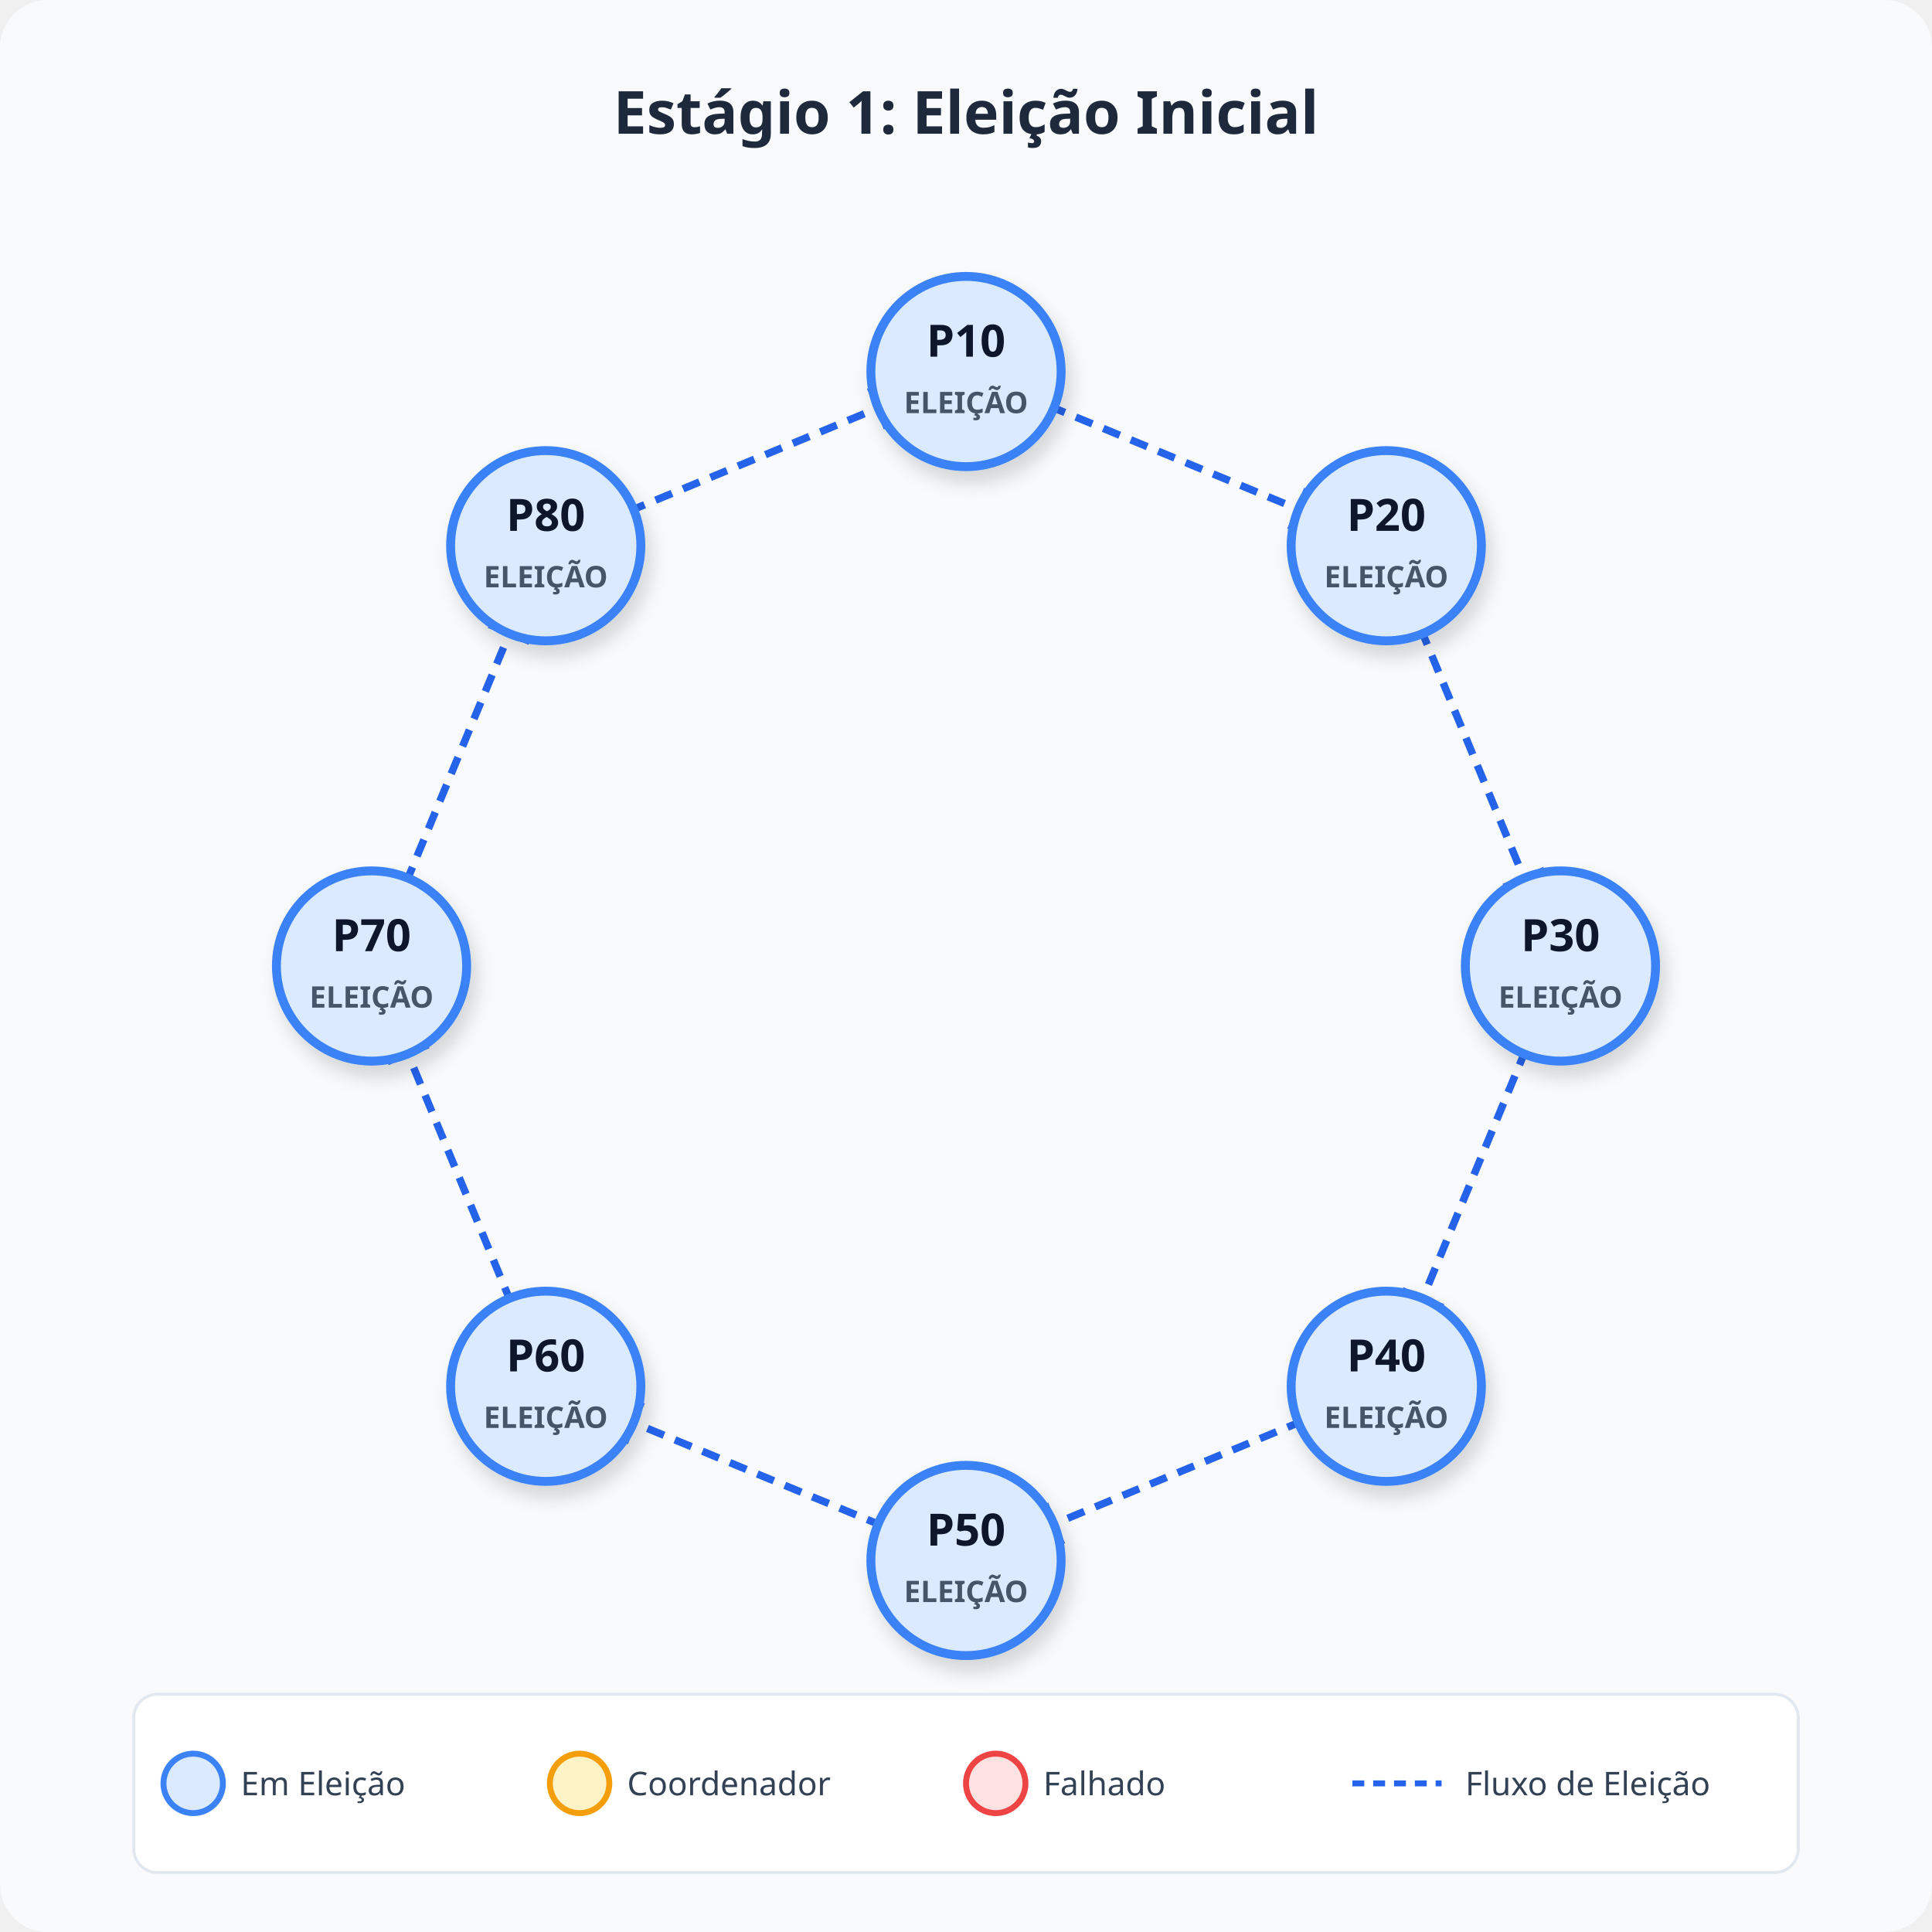
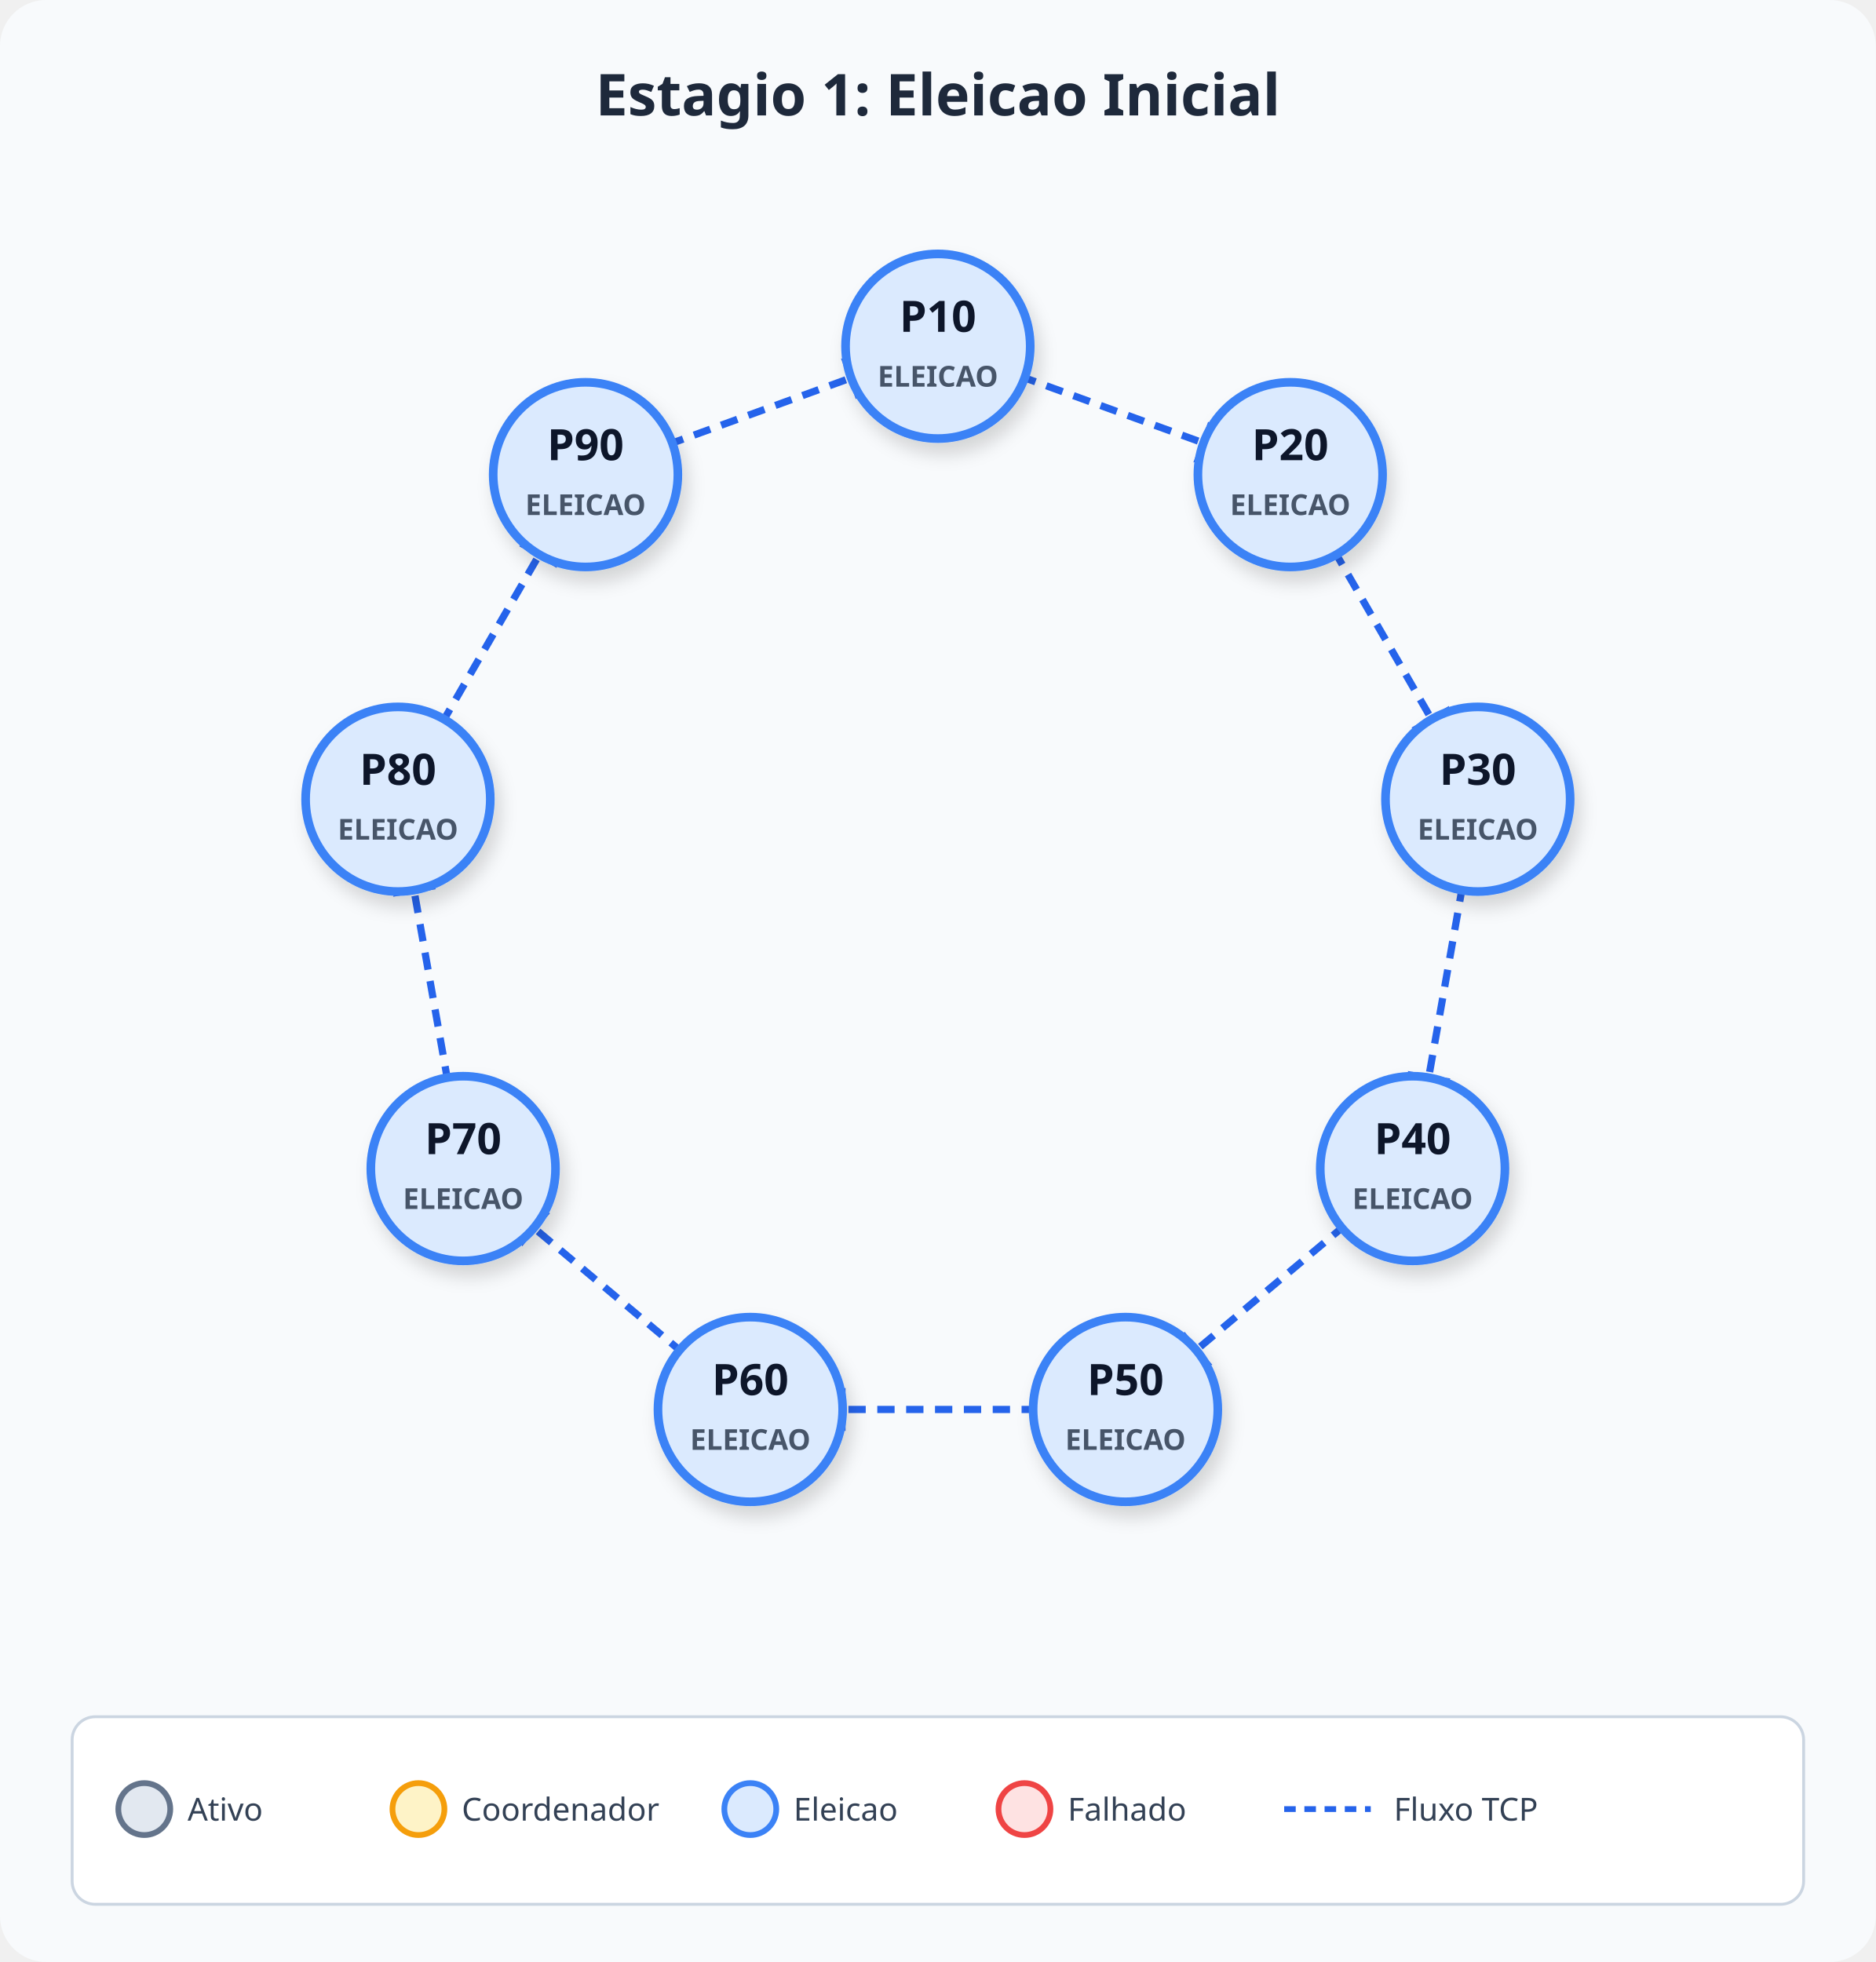
- <svg xmlns="http://www.w3.org/2000/svg" viewBox="0 0 650 650" width="100%" height="100%">
+ <svg xmlns="http://www.w3.org/2000/svg" viewBox="0 0 650 680" width="100%" height="100%">
  <defs>
    <marker id="arrow" viewBox="0 0 10 10" refX="22" refY="5" markerWidth="6" markerHeight="6" orient="auto-start-reverse">
      <path d="M 0 0 L 10 5 L 0 10 z" fill="#4B5563" />
    </marker>
    <marker id="arrow-active" viewBox="0 0 10 10" refX="22" refY="5" markerWidth="6" markerHeight="6" orient="auto-start-reverse">
      <path d="M 0 0 L 10 5 L 0 10 z" fill="#2563EB" />
    </marker>
    <filter id="shadow" x="-20%" y="-20%" width="140%" height="140%">
      <feDropShadow dx="2" dy="4" stdDeviation="3" flood-opacity="0.15" />
    </filter>
  </defs>
  <rect width="100%" height="100%" fill="#F8FAFC" rx="16" />
-   <text x="325" y="45" font-family="system-ui, sans-serif" font-size="20" font-weight="bold" text-anchor="middle" fill="#1E293B">Estágio 1: Eleição Inicial</text>
-   <line x1="325.0" y1="125.0" x2="466.4" y2="183.6" stroke="#2563EB" stroke-width="2.5" stroke-dasharray="6,4" marker-end="url(#arrow-active)" />
-   <line x1="466.4" y1="183.6" x2="525.0" y2="325.0" stroke="#2563EB" stroke-width="2.5" stroke-dasharray="6,4" marker-end="url(#arrow-active)" />
-   <line x1="525.0" y1="325.0" x2="466.4" y2="466.4" stroke="#2563EB" stroke-width="2.5" stroke-dasharray="6,4" marker-end="url(#arrow-active)" />
-   <line x1="466.4" y1="466.4" x2="325.0" y2="525.0" stroke="#2563EB" stroke-width="2.5" stroke-dasharray="6,4" marker-end="url(#arrow-active)" />
-   <line x1="325.0" y1="525.0" x2="183.6" y2="466.4" stroke="#2563EB" stroke-width="2.5" stroke-dasharray="6,4" marker-end="url(#arrow-active)" />
-   <line x1="183.6" y1="466.4" x2="125.0" y2="325.0" stroke="#2563EB" stroke-width="2.5" stroke-dasharray="6,4" marker-end="url(#arrow-active)" />
-   <line x1="125.0" y1="325.0" x2="183.6" y2="183.6" stroke="#2563EB" stroke-width="2.5" stroke-dasharray="6,4" marker-end="url(#arrow-active)" />
-   <line x1="183.6" y1="183.6" x2="325.0" y2="125.0" stroke="#2563EB" stroke-width="2.5" stroke-dasharray="6,4" marker-end="url(#arrow-active)" />
+   <text x="325" y="40" font-family="system-ui, sans-serif" font-size="20" font-weight="bold" text-anchor="middle" fill="#1E293B">Estagio 1: Eleicao Inicial</text>
+   <line x1="325.0" y1="120.0" x2="447.1" y2="164.5" stroke="#2563EB" stroke-width="2.5" stroke-dasharray="6,4" marker-end="url(#arrow-active)" />
+   <line x1="447.1" y1="164.5" x2="512.1" y2="277.0" stroke="#2563EB" stroke-width="2.5" stroke-dasharray="6,4" marker-end="url(#arrow-active)" />
+   <line x1="512.1" y1="277.0" x2="489.5" y2="405.0" stroke="#2563EB" stroke-width="2.5" stroke-dasharray="6,4" marker-end="url(#arrow-active)" />
+   <line x1="489.5" y1="405.0" x2="390.0" y2="488.5" stroke="#2563EB" stroke-width="2.5" stroke-dasharray="6,4" marker-end="url(#arrow-active)" />
+   <line x1="390.0" y1="488.5" x2="260.0" y2="488.5" stroke="#2563EB" stroke-width="2.5" stroke-dasharray="6,4" marker-end="url(#arrow-active)" />
+   <line x1="260.0" y1="488.5" x2="160.5" y2="405.0" stroke="#2563EB" stroke-width="2.5" stroke-dasharray="6,4" marker-end="url(#arrow-active)" />
+   <line x1="160.5" y1="405.0" x2="137.9" y2="277.0" stroke="#2563EB" stroke-width="2.5" stroke-dasharray="6,4" marker-end="url(#arrow-active)" />
+   <line x1="137.9" y1="277.0" x2="202.9" y2="164.5" stroke="#2563EB" stroke-width="2.5" stroke-dasharray="6,4" marker-end="url(#arrow-active)" />
+   <line x1="202.9" y1="164.5" x2="325.0" y2="120.0" stroke="#2563EB" stroke-width="2.5" stroke-dasharray="6,4" marker-end="url(#arrow-active)" />
  <g filter="url(#shadow)">
-     <circle cx="325.0" cy="125.0" r="32" fill="#DBEAFE" stroke="#3B82F6" stroke-width="3" />
-     <text x="325.0" y="120.0" font-family="system-ui, sans-serif" font-size="15" font-weight="bold" text-anchor="middle" fill="#0F172A">P10</text>
-     <text x="325.0" y="139.0" font-family="system-ui, sans-serif" font-size="10" font-weight="600" text-anchor="middle" fill="#475569">ELEIÇÃO</text>
+     <circle cx="325.0" cy="120.0" r="32" fill="#DBEAFE" stroke="#3B82F6" stroke-width="3" />
+     <text x="325.0" y="115.0" font-family="system-ui, sans-serif" font-size="15" font-weight="bold" text-anchor="middle" fill="#0F172A">P10</text>
+     <text x="325.0" y="134.0" font-family="system-ui, sans-serif" font-size="10" font-weight="600" text-anchor="middle" fill="#475569">ELEICAO</text>
  </g>
  <g filter="url(#shadow)">
-     <circle cx="466.4" cy="183.6" r="32" fill="#DBEAFE" stroke="#3B82F6" stroke-width="3" />
-     <text x="466.4" y="178.6" font-family="system-ui, sans-serif" font-size="15" font-weight="bold" text-anchor="middle" fill="#0F172A">P20</text>
-     <text x="466.4" y="197.6" font-family="system-ui, sans-serif" font-size="10" font-weight="600" text-anchor="middle" fill="#475569">ELEIÇÃO</text>
+     <circle cx="447.1" cy="164.5" r="32" fill="#DBEAFE" stroke="#3B82F6" stroke-width="3" />
+     <text x="447.1" y="159.5" font-family="system-ui, sans-serif" font-size="15" font-weight="bold" text-anchor="middle" fill="#0F172A">P20</text>
+     <text x="447.1" y="178.5" font-family="system-ui, sans-serif" font-size="10" font-weight="600" text-anchor="middle" fill="#475569">ELEICAO</text>
  </g>
  <g filter="url(#shadow)">
-     <circle cx="525.0" cy="325.0" r="32" fill="#DBEAFE" stroke="#3B82F6" stroke-width="3" />
-     <text x="525.0" y="320.0" font-family="system-ui, sans-serif" font-size="15" font-weight="bold" text-anchor="middle" fill="#0F172A">P30</text>
-     <text x="525.0" y="339.0" font-family="system-ui, sans-serif" font-size="10" font-weight="600" text-anchor="middle" fill="#475569">ELEIÇÃO</text>
+     <circle cx="512.1" cy="277.0" r="32" fill="#DBEAFE" stroke="#3B82F6" stroke-width="3" />
+     <text x="512.1" y="272.0" font-family="system-ui, sans-serif" font-size="15" font-weight="bold" text-anchor="middle" fill="#0F172A">P30</text>
+     <text x="512.1" y="291.0" font-family="system-ui, sans-serif" font-size="10" font-weight="600" text-anchor="middle" fill="#475569">ELEICAO</text>
  </g>
  <g filter="url(#shadow)">
-     <circle cx="466.4" cy="466.4" r="32" fill="#DBEAFE" stroke="#3B82F6" stroke-width="3" />
-     <text x="466.4" y="461.4" font-family="system-ui, sans-serif" font-size="15" font-weight="bold" text-anchor="middle" fill="#0F172A">P40</text>
-     <text x="466.4" y="480.4" font-family="system-ui, sans-serif" font-size="10" font-weight="600" text-anchor="middle" fill="#475569">ELEIÇÃO</text>
+     <circle cx="489.5" cy="405.0" r="32" fill="#DBEAFE" stroke="#3B82F6" stroke-width="3" />
+     <text x="489.5" y="400.0" font-family="system-ui, sans-serif" font-size="15" font-weight="bold" text-anchor="middle" fill="#0F172A">P40</text>
+     <text x="489.5" y="419.0" font-family="system-ui, sans-serif" font-size="10" font-weight="600" text-anchor="middle" fill="#475569">ELEICAO</text>
  </g>
  <g filter="url(#shadow)">
-     <circle cx="325.0" cy="525.0" r="32" fill="#DBEAFE" stroke="#3B82F6" stroke-width="3" />
-     <text x="325.0" y="520.0" font-family="system-ui, sans-serif" font-size="15" font-weight="bold" text-anchor="middle" fill="#0F172A">P50</text>
-     <text x="325.0" y="539.0" font-family="system-ui, sans-serif" font-size="10" font-weight="600" text-anchor="middle" fill="#475569">ELEIÇÃO</text>
+     <circle cx="390.0" cy="488.5" r="32" fill="#DBEAFE" stroke="#3B82F6" stroke-width="3" />
+     <text x="390.0" y="483.5" font-family="system-ui, sans-serif" font-size="15" font-weight="bold" text-anchor="middle" fill="#0F172A">P50</text>
+     <text x="390.0" y="502.5" font-family="system-ui, sans-serif" font-size="10" font-weight="600" text-anchor="middle" fill="#475569">ELEICAO</text>
  </g>
  <g filter="url(#shadow)">
-     <circle cx="183.6" cy="466.4" r="32" fill="#DBEAFE" stroke="#3B82F6" stroke-width="3" />
-     <text x="183.6" y="461.4" font-family="system-ui, sans-serif" font-size="15" font-weight="bold" text-anchor="middle" fill="#0F172A">P60</text>
-     <text x="183.6" y="480.4" font-family="system-ui, sans-serif" font-size="10" font-weight="600" text-anchor="middle" fill="#475569">ELEIÇÃO</text>
+     <circle cx="260.0" cy="488.5" r="32" fill="#DBEAFE" stroke="#3B82F6" stroke-width="3" />
+     <text x="260.0" y="483.5" font-family="system-ui, sans-serif" font-size="15" font-weight="bold" text-anchor="middle" fill="#0F172A">P60</text>
+     <text x="260.0" y="502.5" font-family="system-ui, sans-serif" font-size="10" font-weight="600" text-anchor="middle" fill="#475569">ELEICAO</text>
  </g>
  <g filter="url(#shadow)">
-     <circle cx="125.0" cy="325.0" r="32" fill="#DBEAFE" stroke="#3B82F6" stroke-width="3" />
-     <text x="125.0" y="320.0" font-family="system-ui, sans-serif" font-size="15" font-weight="bold" text-anchor="middle" fill="#0F172A">P70</text>
-     <text x="125.0" y="339.0" font-family="system-ui, sans-serif" font-size="10" font-weight="600" text-anchor="middle" fill="#475569">ELEIÇÃO</text>
+     <circle cx="160.5" cy="405.0" r="32" fill="#DBEAFE" stroke="#3B82F6" stroke-width="3" />
+     <text x="160.5" y="400.0" font-family="system-ui, sans-serif" font-size="15" font-weight="bold" text-anchor="middle" fill="#0F172A">P70</text>
+     <text x="160.5" y="419.0" font-family="system-ui, sans-serif" font-size="10" font-weight="600" text-anchor="middle" fill="#475569">ELEICAO</text>
  </g>
  <g filter="url(#shadow)">
-     <circle cx="183.6" cy="183.6" r="32" fill="#DBEAFE" stroke="#3B82F6" stroke-width="3" />
-     <text x="183.6" y="178.6" font-family="system-ui, sans-serif" font-size="15" font-weight="bold" text-anchor="middle" fill="#0F172A">P80</text>
-     <text x="183.6" y="197.6" font-family="system-ui, sans-serif" font-size="10" font-weight="600" text-anchor="middle" fill="#475569">ELEIÇÃO</text>
+     <circle cx="137.9" cy="277.0" r="32" fill="#DBEAFE" stroke="#3B82F6" stroke-width="3" />
+     <text x="137.9" y="272.0" font-family="system-ui, sans-serif" font-size="15" font-weight="bold" text-anchor="middle" fill="#0F172A">P80</text>
+     <text x="137.9" y="291.0" font-family="system-ui, sans-serif" font-size="10" font-weight="600" text-anchor="middle" fill="#475569">ELEICAO</text>
  </g>
-   <g transform="translate(45, 570)">
-     <rect width="560" height="60" fill="#FFFFFF" stroke="#E2E8F0" rx="8" />
-     <circle cx="20" cy="30" r="10" fill="#DBEAFE" stroke="#3B82F6" stroke-width="2" />
-     <text x="36" y="34" font-family="system-ui, sans-serif" font-size="11" fill="#334155">Em Eleição</text>
-     <circle cx="150" cy="30" r="10" fill="#FEF3C7" stroke="#F59E0B" stroke-width="2" />
-     <text x="166" y="34" font-family="system-ui, sans-serif" font-size="11" fill="#334155">Coordenador</text>
-     <circle cx="290" cy="30" r="10" fill="#FEE2E2" stroke="#EF4444" stroke-width="2" />
-     <text x="306" y="34" font-family="system-ui, sans-serif" font-size="11" fill="#334155">Falhado</text>
-     <line x1="410" y1="30" x2="440" y2="30" stroke="#2563EB" stroke-width="2" stroke-dasharray="4,3" />
-     <text x="448" y="34" font-family="system-ui, sans-serif" font-size="11" fill="#334155">Fluxo de Eleição</text>
+   <g filter="url(#shadow)">
+     <circle cx="202.9" cy="164.5" r="32" fill="#DBEAFE" stroke="#3B82F6" stroke-width="3" />
+     <text x="202.9" y="159.5" font-family="system-ui, sans-serif" font-size="15" font-weight="bold" text-anchor="middle" fill="#0F172A">P90</text>
+     <text x="202.9" y="178.5" font-family="system-ui, sans-serif" font-size="10" font-weight="600" text-anchor="middle" fill="#475569">ELEICAO</text>
+   </g>
+   <g transform="translate(25, 595)">
+     <rect width="600" height="65" fill="#FFFFFF" stroke="#CBD5E1" rx="8" />
+     <circle cx="25" cy="32" r="9" fill="#E2E8F0" stroke="#64748B" stroke-width="2" />
+     <text x="40" y="36" font-family="system-ui, sans-serif" font-size="11" fill="#334155">Ativo</text>
+     <circle cx="120" cy="32" r="9" fill="#FEF3C7" stroke="#F59E0B" stroke-width="2" />
+     <text x="135" y="36" font-family="system-ui, sans-serif" font-size="11" fill="#334155">Coordenador</text>
+     <circle cx="235" cy="32" r="9" fill="#DBEAFE" stroke="#3B82F6" stroke-width="2" />
+     <text x="250" y="36" font-family="system-ui, sans-serif" font-size="11" fill="#334155">Eleicao</text>
+     <circle cx="330" cy="32" r="9" fill="#FEE2E2" stroke="#EF4444" stroke-width="2" />
+     <text x="345" y="36" font-family="system-ui, sans-serif" font-size="11" fill="#334155">Falhado</text>
+     <line x1="420" y1="32" x2="450" y2="32" stroke="#2563EB" stroke-width="2" stroke-dasharray="4,3" />
+     <text x="458" y="36" font-family="system-ui, sans-serif" font-size="11" fill="#334155">Fluxo TCP</text>
  </g>
</svg>
